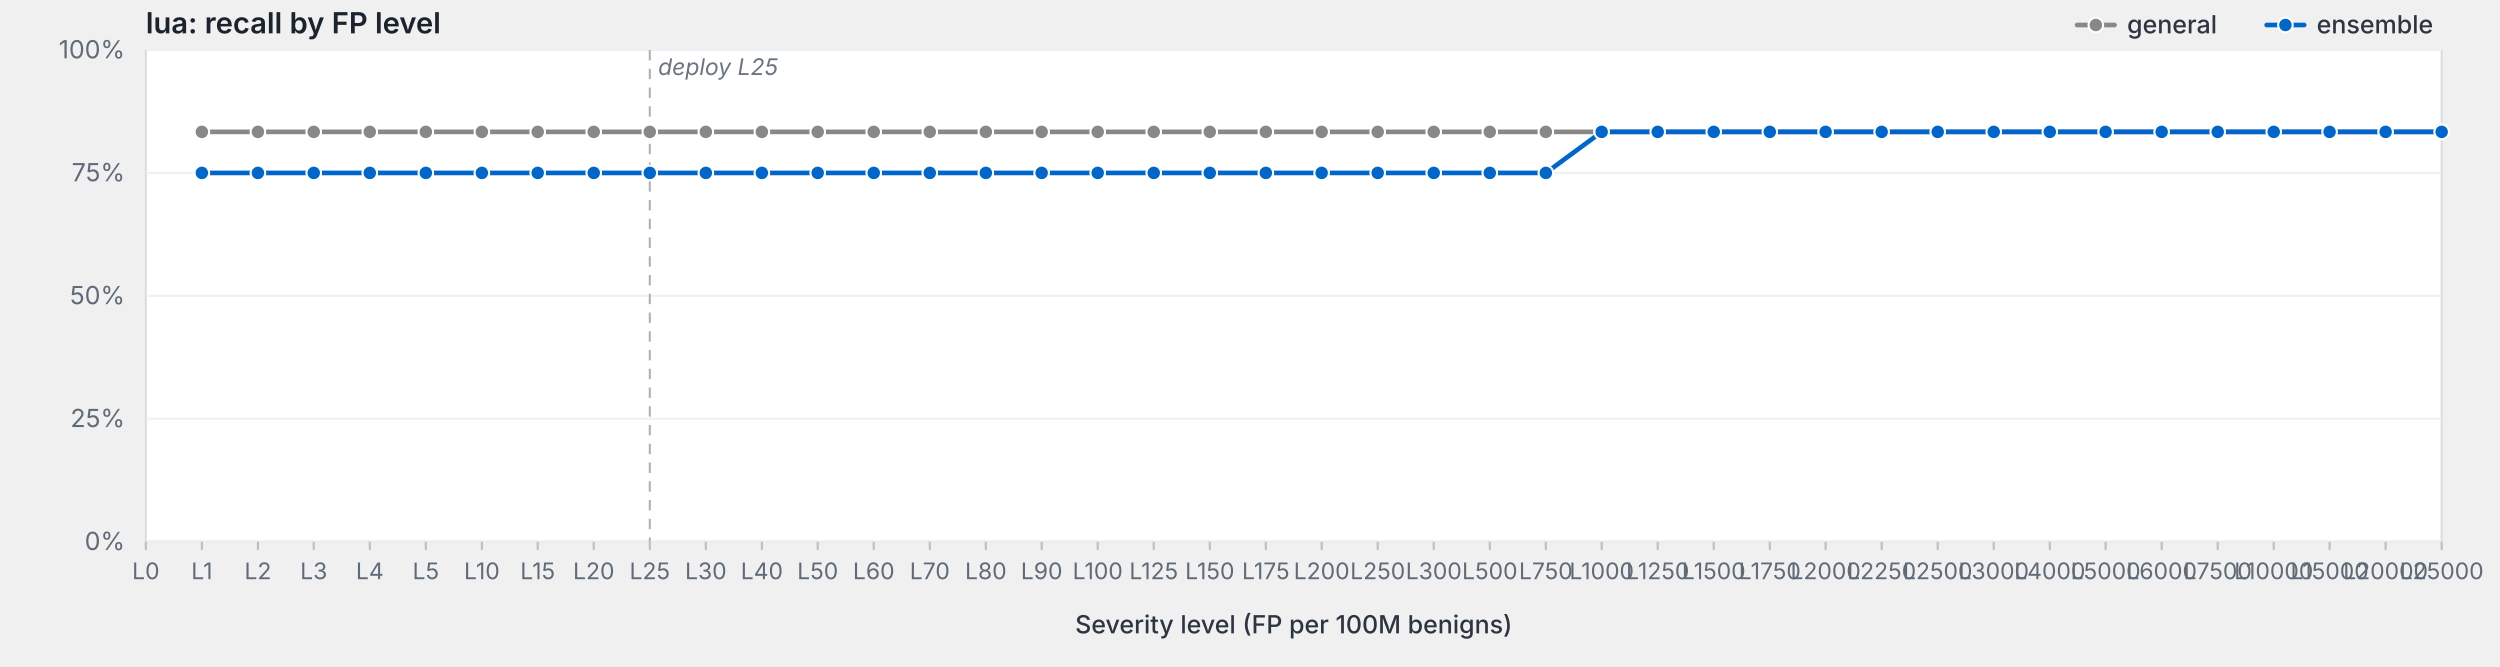
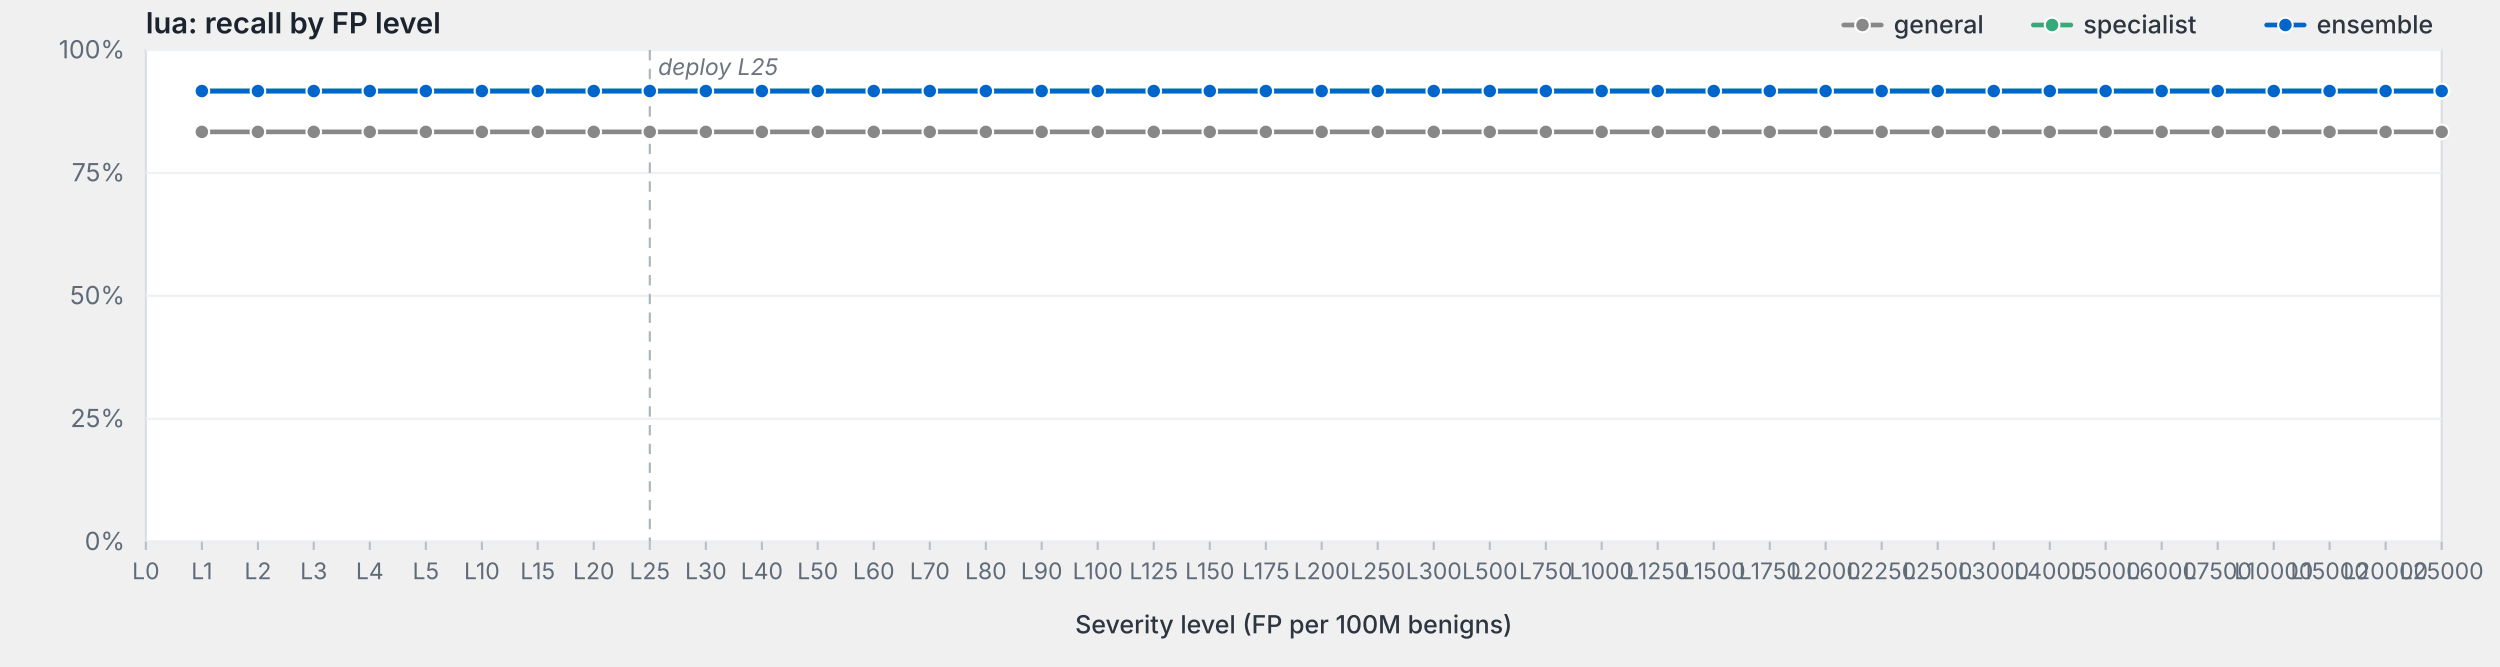
<svg xmlns="http://www.w3.org/2000/svg" viewBox="0 0 1200 320" width="1200" height="320" preserveAspectRatio="xMidYMid meet" role="img" aria-label="lua: recall by FP level">
  <style>svg { background: #fdfdfd; }.frame { fill: #fff; stroke: #d8dde3; stroke-width: 1; }.grid { stroke: #eef0f3; stroke-width: 1; }.tick { stroke: #b8bfc7; stroke-width: 1; }.axis-label { fill: #5f6b78; font-family: -apple-system, BlinkMacSystemFont, "Segoe UI", system-ui, sans-serif; font-size: 12px; }.x-label { fill: #5f6b78; font-family: -apple-system, BlinkMacSystemFont, "Segoe UI", system-ui, sans-serif; font-size: 11px; }.axis-title { fill: #2d3540; font-family: -apple-system, BlinkMacSystemFont, "Segoe UI", system-ui, sans-serif; font-size: 12px; font-weight: 500; }.title { fill: #1a232e; font-family: -apple-system, BlinkMacSystemFont, "Segoe UI", system-ui, sans-serif; font-size: 14px; font-weight: 600; }.deploy-marker { stroke: #aab2bd; stroke-width: 1; stroke-dasharray: 5,4; }.deploy-label { fill: #6b7480; font-family: -apple-system, BlinkMacSystemFont, "Segoe UI", system-ui, sans-serif; font-size: 11px; font-style: italic; }.curve { fill: none; stroke-width: 2.25; stroke-linejoin: round; stroke-linecap: round; }.marker { stroke: #fff; stroke-width: 1; }.legend-text { fill: #2d3540; font-family: -apple-system, BlinkMacSystemFont, "Segoe UI", system-ui, sans-serif; font-size: 12px; font-weight: 500; }</style>
  <text class="title" x="70" y="16">lua: recall by FP level</text>
  <rect class="frame" x="70" y="24" width="1102" height="236" />
  <line class="grid" x1="70" y1="260.0" x2="1172" y2="260.0" />
  <text class="axis-label" x="60" y="264.0" text-anchor="end">0%</text>
  <line class="grid" x1="70" y1="201.0" x2="1172" y2="201.0" />
  <text class="axis-label" x="60" y="205.0" text-anchor="end">25%</text>
  <line class="grid" x1="70" y1="142.0" x2="1172" y2="142.0" />
  <text class="axis-label" x="60" y="146.0" text-anchor="end">50%</text>
  <line class="grid" x1="70" y1="83.0" x2="1172" y2="83.0" />
  <text class="axis-label" x="60" y="87.0" text-anchor="end">75%</text>
  <line class="grid" x1="70" y1="24.0" x2="1172" y2="24.0" />
  <text class="axis-label" x="60" y="28.0" text-anchor="end">100%</text>
  <line class="deploy-marker" x1="311.9" y1="24" x2="311.9" y2="260" />
  <text class="deploy-label" x="315.9" y="36" text-anchor="start">deploy L25</text>
  <line class="tick" x1="70.0" y1="260" x2="70.0" y2="264" />
  <text class="x-label" x="70.0" y="278" text-anchor="middle">L0</text>
  <line class="tick" x1="96.9" y1="260" x2="96.9" y2="264" />
  <text class="x-label" x="96.9" y="278" text-anchor="middle">L1</text>
  <line class="tick" x1="123.8" y1="260" x2="123.8" y2="264" />
  <text class="x-label" x="123.8" y="278" text-anchor="middle">L2</text>
  <line class="tick" x1="150.6" y1="260" x2="150.6" y2="264" />
  <text class="x-label" x="150.6" y="278" text-anchor="middle">L3</text>
  <line class="tick" x1="177.5" y1="260" x2="177.5" y2="264" />
  <text class="x-label" x="177.5" y="278" text-anchor="middle">L4</text>
  <line class="tick" x1="204.4" y1="260" x2="204.4" y2="264" />
  <text class="x-label" x="204.4" y="278" text-anchor="middle">L5</text>
  <line class="tick" x1="231.3" y1="260" x2="231.3" y2="264" />
  <text class="x-label" x="231.3" y="278" text-anchor="middle">L10</text>
  <line class="tick" x1="258.1" y1="260" x2="258.1" y2="264" />
  <text class="x-label" x="258.1" y="278" text-anchor="middle">L15</text>
  <line class="tick" x1="285.0" y1="260" x2="285.0" y2="264" />
  <text class="x-label" x="285.0" y="278" text-anchor="middle">L20</text>
  <line class="tick" x1="311.9" y1="260" x2="311.9" y2="264" />
  <text class="x-label" x="311.9" y="278" text-anchor="middle">L25</text>
  <line class="tick" x1="338.8" y1="260" x2="338.8" y2="264" />
  <text class="x-label" x="338.8" y="278" text-anchor="middle">L30</text>
  <line class="tick" x1="365.7" y1="260" x2="365.7" y2="264" />
  <text class="x-label" x="365.7" y="278" text-anchor="middle">L40</text>
  <line class="tick" x1="392.5" y1="260" x2="392.5" y2="264" />
  <text class="x-label" x="392.5" y="278" text-anchor="middle">L50</text>
  <line class="tick" x1="419.4" y1="260" x2="419.4" y2="264" />
  <text class="x-label" x="419.4" y="278" text-anchor="middle">L60</text>
  <line class="tick" x1="446.3" y1="260" x2="446.3" y2="264" />
  <text class="x-label" x="446.3" y="278" text-anchor="middle">L70</text>
  <line class="tick" x1="473.2" y1="260" x2="473.2" y2="264" />
  <text class="x-label" x="473.2" y="278" text-anchor="middle">L80</text>
  <line class="tick" x1="500.0" y1="260" x2="500.0" y2="264" />
  <text class="x-label" x="500.0" y="278" text-anchor="middle">L90</text>
  <line class="tick" x1="526.9" y1="260" x2="526.9" y2="264" />
  <text class="x-label" x="526.9" y="278" text-anchor="middle">L100</text>
  <line class="tick" x1="553.8" y1="260" x2="553.8" y2="264" />
  <text class="x-label" x="553.8" y="278" text-anchor="middle">L125</text>
  <line class="tick" x1="580.7" y1="260" x2="580.7" y2="264" />
  <text class="x-label" x="580.7" y="278" text-anchor="middle">L150</text>
  <line class="tick" x1="607.6" y1="260" x2="607.6" y2="264" />
  <text class="x-label" x="607.6" y="278" text-anchor="middle">L175</text>
  <line class="tick" x1="634.4" y1="260" x2="634.4" y2="264" />
  <text class="x-label" x="634.4" y="278" text-anchor="middle">L200</text>
  <line class="tick" x1="661.3" y1="260" x2="661.3" y2="264" />
  <text class="x-label" x="661.3" y="278" text-anchor="middle">L250</text>
  <line class="tick" x1="688.2" y1="260" x2="688.2" y2="264" />
  <text class="x-label" x="688.2" y="278" text-anchor="middle">L300</text>
  <line class="tick" x1="715.1" y1="260" x2="715.1" y2="264" />
  <text class="x-label" x="715.1" y="278" text-anchor="middle">L500</text>
  <line class="tick" x1="742.0" y1="260" x2="742.0" y2="264" />
  <text class="x-label" x="742.0" y="278" text-anchor="middle">L750</text>
  <line class="tick" x1="768.8" y1="260" x2="768.8" y2="264" />
  <text class="x-label" x="768.8" y="278" text-anchor="middle">L1000</text>
  <line class="tick" x1="795.7" y1="260" x2="795.7" y2="264" />
  <text class="x-label" x="795.7" y="278" text-anchor="middle">L1250</text>
  <line class="tick" x1="822.6" y1="260" x2="822.6" y2="264" />
  <text class="x-label" x="822.6" y="278" text-anchor="middle">L1500</text>
  <line class="tick" x1="849.5" y1="260" x2="849.5" y2="264" />
  <text class="x-label" x="849.5" y="278" text-anchor="middle">L1750</text>
  <line class="tick" x1="876.3" y1="260" x2="876.3" y2="264" />
  <text class="x-label" x="876.3" y="278" text-anchor="middle">L2000</text>
  <line class="tick" x1="903.2" y1="260" x2="903.2" y2="264" />
  <text class="x-label" x="903.2" y="278" text-anchor="middle">L2250</text>
  <line class="tick" x1="930.1" y1="260" x2="930.1" y2="264" />
  <text class="x-label" x="930.1" y="278" text-anchor="middle">L2500</text>
  <line class="tick" x1="957.0" y1="260" x2="957.0" y2="264" />
  <text class="x-label" x="957.0" y="278" text-anchor="middle">L3000</text>
  <line class="tick" x1="983.9" y1="260" x2="983.9" y2="264" />
  <text class="x-label" x="983.9" y="278" text-anchor="middle">L4000</text>
  <line class="tick" x1="1010.7" y1="260" x2="1010.7" y2="264" />
  <text class="x-label" x="1010.7" y="278" text-anchor="middle">L5000</text>
  <line class="tick" x1="1037.6" y1="260" x2="1037.6" y2="264" />
  <text class="x-label" x="1037.6" y="278" text-anchor="middle">L6000</text>
  <line class="tick" x1="1064.5" y1="260" x2="1064.5" y2="264" />
  <text class="x-label" x="1064.5" y="278" text-anchor="middle">L7500</text>
  <line class="tick" x1="1091.4" y1="260" x2="1091.4" y2="264" />
  <text class="x-label" x="1091.4" y="278" text-anchor="middle">L10000</text>
  <line class="tick" x1="1118.2" y1="260" x2="1118.2" y2="264" />
  <text class="x-label" x="1118.2" y="278" text-anchor="middle">L15000</text>
  <line class="tick" x1="1145.1" y1="260" x2="1145.1" y2="264" />
  <text class="x-label" x="1145.1" y="278" text-anchor="middle">L20000</text>
  <line class="tick" x1="1172.0" y1="260" x2="1172.0" y2="264" />
  <text class="x-label" x="1172.0" y="278" text-anchor="middle">L25000</text>
  <text class="axis-title" x="621.0" y="304" text-anchor="middle">Severity level (FP per 100M benigns)</text>
  <path class="curve" d="M96.9,63.3 L123.8,63.3 L150.6,63.3 L177.5,63.3 L204.4,63.3 L231.3,63.3 L258.1,63.3 L285.0,63.3 L311.9,63.3 L338.8,63.3 L365.7,63.3 L392.5,63.3 L419.4,63.3 L446.3,63.3 L473.2,63.3 L500.0,63.3 L526.9,63.3 L553.8,63.3 L580.7,63.3 L607.6,63.3 L634.4,63.3 L661.3,63.3 L688.2,63.3 L715.1,63.3 L742.0,63.3 L768.8,63.3 L795.7,63.3 L822.6,63.3 L849.5,63.3 L876.3,63.3 L903.2,63.3 L930.1,63.3 L957.0,63.3 L983.9,63.3 L1010.7,63.3 L1037.6,63.3 L1064.5,63.3 L1091.4,63.3 L1118.2,63.3 L1145.1,63.3 L1172.0,63.3" stroke="#888" />
  <circle class="marker" cx="96.9" cy="63.3" r="3.5" fill="#888" />
  <circle class="marker" cx="123.8" cy="63.3" r="3.5" fill="#888" />
  <circle class="marker" cx="150.6" cy="63.3" r="3.5" fill="#888" />
  <circle class="marker" cx="177.5" cy="63.3" r="3.5" fill="#888" />
  <circle class="marker" cx="204.4" cy="63.3" r="3.5" fill="#888" />
  <circle class="marker" cx="231.3" cy="63.3" r="3.5" fill="#888" />
  <circle class="marker" cx="258.1" cy="63.3" r="3.5" fill="#888" />
  <circle class="marker" cx="285.0" cy="63.3" r="3.5" fill="#888" />
  <circle class="marker" cx="311.9" cy="63.3" r="3.5" fill="#888" />
  <circle class="marker" cx="338.8" cy="63.3" r="3.5" fill="#888" />
  <circle class="marker" cx="365.7" cy="63.3" r="3.5" fill="#888" />
  <circle class="marker" cx="392.5" cy="63.3" r="3.5" fill="#888" />
  <circle class="marker" cx="419.4" cy="63.3" r="3.5" fill="#888" />
  <circle class="marker" cx="446.3" cy="63.3" r="3.5" fill="#888" />
  <circle class="marker" cx="473.2" cy="63.3" r="3.5" fill="#888" />
  <circle class="marker" cx="500.0" cy="63.3" r="3.5" fill="#888" />
  <circle class="marker" cx="526.9" cy="63.3" r="3.5" fill="#888" />
  <circle class="marker" cx="553.8" cy="63.3" r="3.5" fill="#888" />
  <circle class="marker" cx="580.7" cy="63.3" r="3.5" fill="#888" />
  <circle class="marker" cx="607.6" cy="63.3" r="3.5" fill="#888" />
  <circle class="marker" cx="634.4" cy="63.3" r="3.5" fill="#888" />
  <circle class="marker" cx="661.3" cy="63.3" r="3.5" fill="#888" />
  <circle class="marker" cx="688.2" cy="63.3" r="3.5" fill="#888" />
  <circle class="marker" cx="715.1" cy="63.3" r="3.5" fill="#888" />
  <circle class="marker" cx="742.0" cy="63.3" r="3.5" fill="#888" />
  <circle class="marker" cx="768.8" cy="63.3" r="3.5" fill="#888" />
  <circle class="marker" cx="795.7" cy="63.3" r="3.5" fill="#888" />
  <circle class="marker" cx="822.6" cy="63.3" r="3.5" fill="#888" />
  <circle class="marker" cx="849.5" cy="63.3" r="3.5" fill="#888" />
  <circle class="marker" cx="876.3" cy="63.3" r="3.5" fill="#888" />
  <circle class="marker" cx="903.2" cy="63.3" r="3.5" fill="#888" />
  <circle class="marker" cx="930.1" cy="63.3" r="3.5" fill="#888" />
  <circle class="marker" cx="957.0" cy="63.3" r="3.5" fill="#888" />
  <circle class="marker" cx="983.9" cy="63.3" r="3.5" fill="#888" />
  <circle class="marker" cx="1010.7" cy="63.3" r="3.5" fill="#888" />
  <circle class="marker" cx="1037.6" cy="63.3" r="3.5" fill="#888" />
  <circle class="marker" cx="1064.5" cy="63.3" r="3.5" fill="#888" />
  <circle class="marker" cx="1091.4" cy="63.3" r="3.5" fill="#888" />
  <circle class="marker" cx="1118.2" cy="63.3" r="3.5" fill="#888" />
  <circle class="marker" cx="1145.1" cy="63.3" r="3.5" fill="#888" />
  <circle class="marker" cx="1172.0" cy="63.3" r="3.5" fill="#888" />
-   <path class="curve" d="M96.9,83.0 L123.8,83.0 L150.6,83.0 L177.5,83.0 L204.4,83.0 L231.3,83.0 L258.1,83.0 L285.0,83.0 L311.9,83.0 L338.8,83.0 L365.7,83.0 L392.5,83.0 L419.4,83.0 L446.3,83.0 L473.2,83.0 L500.0,83.0 L526.9,83.0 L553.8,83.0 L580.7,83.0 L607.6,83.0 L634.4,83.0 L661.3,83.0 L688.2,83.0 L715.1,83.0 L742.0,83.0 L768.8,63.3 L795.7,63.3 L822.6,63.3 L849.5,63.3 L876.3,63.3 L903.2,63.3 L930.1,63.3 L957.0,63.3 L983.9,63.3 L1010.7,63.3 L1037.6,63.3 L1064.5,63.3 L1091.4,63.3 L1118.2,63.3 L1145.1,63.3 L1172.0,63.3" stroke="#06c" />
-   <circle class="marker" cx="96.9" cy="83.0" r="3.5" fill="#06c" />
-   <circle class="marker" cx="123.8" cy="83.0" r="3.5" fill="#06c" />
-   <circle class="marker" cx="150.6" cy="83.0" r="3.5" fill="#06c" />
-   <circle class="marker" cx="177.5" cy="83.0" r="3.5" fill="#06c" />
-   <circle class="marker" cx="204.4" cy="83.0" r="3.5" fill="#06c" />
-   <circle class="marker" cx="231.3" cy="83.0" r="3.5" fill="#06c" />
-   <circle class="marker" cx="258.1" cy="83.0" r="3.5" fill="#06c" />
-   <circle class="marker" cx="285.0" cy="83.0" r="3.5" fill="#06c" />
-   <circle class="marker" cx="311.9" cy="83.0" r="3.5" fill="#06c" />
-   <circle class="marker" cx="338.8" cy="83.0" r="3.5" fill="#06c" />
-   <circle class="marker" cx="365.7" cy="83.0" r="3.5" fill="#06c" />
-   <circle class="marker" cx="392.5" cy="83.0" r="3.5" fill="#06c" />
-   <circle class="marker" cx="419.4" cy="83.0" r="3.5" fill="#06c" />
-   <circle class="marker" cx="446.3" cy="83.0" r="3.5" fill="#06c" />
-   <circle class="marker" cx="473.2" cy="83.0" r="3.5" fill="#06c" />
-   <circle class="marker" cx="500.0" cy="83.0" r="3.5" fill="#06c" />
-   <circle class="marker" cx="526.9" cy="83.0" r="3.5" fill="#06c" />
-   <circle class="marker" cx="553.8" cy="83.0" r="3.5" fill="#06c" />
-   <circle class="marker" cx="580.7" cy="83.0" r="3.5" fill="#06c" />
-   <circle class="marker" cx="607.6" cy="83.0" r="3.5" fill="#06c" />
-   <circle class="marker" cx="634.4" cy="83.0" r="3.5" fill="#06c" />
-   <circle class="marker" cx="661.3" cy="83.0" r="3.5" fill="#06c" />
-   <circle class="marker" cx="688.2" cy="83.0" r="3.5" fill="#06c" />
-   <circle class="marker" cx="715.1" cy="83.0" r="3.5" fill="#06c" />
-   <circle class="marker" cx="742.0" cy="83.0" r="3.5" fill="#06c" />
-   <circle class="marker" cx="768.8" cy="63.3" r="3.5" fill="#06c" />
-   <circle class="marker" cx="795.7" cy="63.3" r="3.5" fill="#06c" />
-   <circle class="marker" cx="822.6" cy="63.3" r="3.5" fill="#06c" />
-   <circle class="marker" cx="849.5" cy="63.3" r="3.5" fill="#06c" />
-   <circle class="marker" cx="876.3" cy="63.3" r="3.5" fill="#06c" />
-   <circle class="marker" cx="903.2" cy="63.3" r="3.5" fill="#06c" />
-   <circle class="marker" cx="930.1" cy="63.3" r="3.5" fill="#06c" />
-   <circle class="marker" cx="957.0" cy="63.3" r="3.5" fill="#06c" />
-   <circle class="marker" cx="983.9" cy="63.3" r="3.5" fill="#06c" />
-   <circle class="marker" cx="1010.7" cy="63.3" r="3.5" fill="#06c" />
-   <circle class="marker" cx="1037.6" cy="63.3" r="3.5" fill="#06c" />
-   <circle class="marker" cx="1064.5" cy="63.3" r="3.5" fill="#06c" />
-   <circle class="marker" cx="1091.4" cy="63.3" r="3.5" fill="#06c" />
-   <circle class="marker" cx="1118.2" cy="63.3" r="3.5" fill="#06c" />
-   <circle class="marker" cx="1145.1" cy="63.3" r="3.5" fill="#06c" />
-   <circle class="marker" cx="1172.0" cy="63.3" r="3.5" fill="#06c" />
+   <path class="curve" d="M96.9,43.7 L123.8,43.7 L150.6,43.7 L177.5,43.7 L204.4,43.7 L231.3,43.7 L258.1,43.7 L285.0,43.7 L311.9,43.7 L338.8,43.7 L365.7,43.7 L392.5,43.7 L419.4,43.7 L446.3,43.7 L473.2,43.7 L500.0,43.7 L526.9,43.7 L553.8,43.7 L580.7,43.7 L607.6,43.7 L634.4,43.7 L661.3,43.7 L688.2,43.7 L715.1,43.7 L742.0,43.7 L768.8,43.7 L795.7,43.7 L822.6,43.7 L849.5,43.7 L876.3,43.7 L903.2,43.7 L930.1,43.7 L957.0,43.7 L983.9,43.7 L1010.7,43.7 L1037.6,43.7 L1064.5,43.7 L1091.4,43.7 L1118.2,43.7 L1145.1,43.7 L1172.0,43.7" stroke="#3a7" />
+   <circle class="marker" cx="96.9" cy="43.7" r="3.5" fill="#3a7" />
+   <circle class="marker" cx="123.8" cy="43.7" r="3.5" fill="#3a7" />
+   <circle class="marker" cx="150.6" cy="43.7" r="3.5" fill="#3a7" />
+   <circle class="marker" cx="177.5" cy="43.7" r="3.5" fill="#3a7" />
+   <circle class="marker" cx="204.4" cy="43.7" r="3.5" fill="#3a7" />
+   <circle class="marker" cx="231.3" cy="43.7" r="3.5" fill="#3a7" />
+   <circle class="marker" cx="258.1" cy="43.7" r="3.5" fill="#3a7" />
+   <circle class="marker" cx="285.0" cy="43.7" r="3.5" fill="#3a7" />
+   <circle class="marker" cx="311.9" cy="43.7" r="3.5" fill="#3a7" />
+   <circle class="marker" cx="338.8" cy="43.7" r="3.5" fill="#3a7" />
+   <circle class="marker" cx="365.7" cy="43.7" r="3.5" fill="#3a7" />
+   <circle class="marker" cx="392.5" cy="43.7" r="3.5" fill="#3a7" />
+   <circle class="marker" cx="419.4" cy="43.7" r="3.5" fill="#3a7" />
+   <circle class="marker" cx="446.3" cy="43.7" r="3.5" fill="#3a7" />
+   <circle class="marker" cx="473.2" cy="43.7" r="3.5" fill="#3a7" />
+   <circle class="marker" cx="500.0" cy="43.7" r="3.5" fill="#3a7" />
+   <circle class="marker" cx="526.9" cy="43.7" r="3.5" fill="#3a7" />
+   <circle class="marker" cx="553.8" cy="43.7" r="3.5" fill="#3a7" />
+   <circle class="marker" cx="580.7" cy="43.7" r="3.5" fill="#3a7" />
+   <circle class="marker" cx="607.6" cy="43.7" r="3.5" fill="#3a7" />
+   <circle class="marker" cx="634.4" cy="43.7" r="3.5" fill="#3a7" />
+   <circle class="marker" cx="661.3" cy="43.7" r="3.5" fill="#3a7" />
+   <circle class="marker" cx="688.2" cy="43.7" r="3.5" fill="#3a7" />
+   <circle class="marker" cx="715.1" cy="43.7" r="3.5" fill="#3a7" />
+   <circle class="marker" cx="742.0" cy="43.7" r="3.5" fill="#3a7" />
+   <circle class="marker" cx="768.8" cy="43.7" r="3.5" fill="#3a7" />
+   <circle class="marker" cx="795.7" cy="43.7" r="3.5" fill="#3a7" />
+   <circle class="marker" cx="822.6" cy="43.7" r="3.5" fill="#3a7" />
+   <circle class="marker" cx="849.5" cy="43.7" r="3.5" fill="#3a7" />
+   <circle class="marker" cx="876.3" cy="43.7" r="3.5" fill="#3a7" />
+   <circle class="marker" cx="903.2" cy="43.7" r="3.5" fill="#3a7" />
+   <circle class="marker" cx="930.1" cy="43.7" r="3.5" fill="#3a7" />
+   <circle class="marker" cx="957.0" cy="43.7" r="3.5" fill="#3a7" />
+   <circle class="marker" cx="983.9" cy="43.7" r="3.5" fill="#3a7" />
+   <circle class="marker" cx="1010.7" cy="43.7" r="3.5" fill="#3a7" />
+   <circle class="marker" cx="1037.6" cy="43.7" r="3.5" fill="#3a7" />
+   <circle class="marker" cx="1064.5" cy="43.7" r="3.5" fill="#3a7" />
+   <circle class="marker" cx="1091.4" cy="43.7" r="3.5" fill="#3a7" />
+   <circle class="marker" cx="1118.2" cy="43.7" r="3.5" fill="#3a7" />
+   <circle class="marker" cx="1145.1" cy="43.7" r="3.5" fill="#3a7" />
+   <circle class="marker" cx="1172.0" cy="43.7" r="3.5" fill="#3a7" />
+   <path class="curve" d="M96.9,43.7 L123.8,43.7 L150.6,43.7 L177.5,43.7 L204.4,43.7 L231.3,43.7 L258.1,43.7 L285.0,43.7 L311.9,43.7 L338.8,43.7 L365.7,43.7 L392.5,43.7 L419.4,43.7 L446.3,43.7 L473.2,43.7 L500.0,43.7 L526.9,43.7 L553.8,43.7 L580.7,43.7 L607.6,43.7 L634.4,43.7 L661.3,43.7 L688.2,43.7 L715.1,43.7 L742.0,43.7 L768.8,43.7 L795.7,43.7 L822.6,43.7 L849.5,43.7 L876.3,43.7 L903.2,43.7 L930.1,43.7 L957.0,43.7 L983.9,43.7 L1010.7,43.7 L1037.6,43.7 L1064.5,43.7 L1091.4,43.7 L1118.2,43.7 L1145.1,43.7 L1172.0,43.7" stroke="#06c" />
+   <circle class="marker" cx="96.9" cy="43.7" r="3.5" fill="#06c" />
+   <circle class="marker" cx="123.8" cy="43.7" r="3.5" fill="#06c" />
+   <circle class="marker" cx="150.6" cy="43.7" r="3.5" fill="#06c" />
+   <circle class="marker" cx="177.5" cy="43.7" r="3.5" fill="#06c" />
+   <circle class="marker" cx="204.4" cy="43.7" r="3.5" fill="#06c" />
+   <circle class="marker" cx="231.3" cy="43.7" r="3.5" fill="#06c" />
+   <circle class="marker" cx="258.1" cy="43.7" r="3.5" fill="#06c" />
+   <circle class="marker" cx="285.0" cy="43.7" r="3.5" fill="#06c" />
+   <circle class="marker" cx="311.9" cy="43.7" r="3.5" fill="#06c" />
+   <circle class="marker" cx="338.8" cy="43.7" r="3.5" fill="#06c" />
+   <circle class="marker" cx="365.7" cy="43.7" r="3.5" fill="#06c" />
+   <circle class="marker" cx="392.5" cy="43.7" r="3.5" fill="#06c" />
+   <circle class="marker" cx="419.4" cy="43.7" r="3.5" fill="#06c" />
+   <circle class="marker" cx="446.3" cy="43.7" r="3.5" fill="#06c" />
+   <circle class="marker" cx="473.2" cy="43.7" r="3.5" fill="#06c" />
+   <circle class="marker" cx="500.0" cy="43.7" r="3.5" fill="#06c" />
+   <circle class="marker" cx="526.9" cy="43.7" r="3.5" fill="#06c" />
+   <circle class="marker" cx="553.8" cy="43.7" r="3.5" fill="#06c" />
+   <circle class="marker" cx="580.7" cy="43.7" r="3.5" fill="#06c" />
+   <circle class="marker" cx="607.6" cy="43.7" r="3.5" fill="#06c" />
+   <circle class="marker" cx="634.4" cy="43.7" r="3.5" fill="#06c" />
+   <circle class="marker" cx="661.3" cy="43.7" r="3.5" fill="#06c" />
+   <circle class="marker" cx="688.2" cy="43.7" r="3.5" fill="#06c" />
+   <circle class="marker" cx="715.1" cy="43.7" r="3.5" fill="#06c" />
+   <circle class="marker" cx="742.0" cy="43.7" r="3.5" fill="#06c" />
+   <circle class="marker" cx="768.8" cy="43.7" r="3.5" fill="#06c" />
+   <circle class="marker" cx="795.7" cy="43.7" r="3.5" fill="#06c" />
+   <circle class="marker" cx="822.6" cy="43.7" r="3.5" fill="#06c" />
+   <circle class="marker" cx="849.5" cy="43.7" r="3.5" fill="#06c" />
+   <circle class="marker" cx="876.3" cy="43.7" r="3.5" fill="#06c" />
+   <circle class="marker" cx="903.2" cy="43.7" r="3.5" fill="#06c" />
+   <circle class="marker" cx="930.1" cy="43.7" r="3.5" fill="#06c" />
+   <circle class="marker" cx="957.0" cy="43.7" r="3.5" fill="#06c" />
+   <circle class="marker" cx="983.9" cy="43.7" r="3.5" fill="#06c" />
+   <circle class="marker" cx="1010.7" cy="43.7" r="3.5" fill="#06c" />
+   <circle class="marker" cx="1037.6" cy="43.7" r="3.5" fill="#06c" />
+   <circle class="marker" cx="1064.5" cy="43.7" r="3.5" fill="#06c" />
+   <circle class="marker" cx="1091.4" cy="43.7" r="3.5" fill="#06c" />
+   <circle class="marker" cx="1118.2" cy="43.7" r="3.5" fill="#06c" />
+   <circle class="marker" cx="1145.1" cy="43.7" r="3.5" fill="#06c" />
+   <circle class="marker" cx="1172.0" cy="43.7" r="3.5" fill="#06c" />
  <line x1="1088.0" y1="12.0" x2="1106.0" y2="12.0" stroke="#06c" stroke-width="2.25" stroke-linecap="round" />
  <circle cx="1097.0" cy="12.0" r="3.5" fill="#06c" stroke="#fff" stroke-width="1" />
  <text class="legend-text" x="1112.0" y="16.0">ensemble</text>
-   <line x1="997.0" y1="12.0" x2="1015.0" y2="12.0" stroke="#888" stroke-width="2.25" stroke-linecap="round" />
-   <circle cx="1006.0" cy="12.0" r="3.5" fill="#888" stroke="#fff" stroke-width="1" />
-   <text class="legend-text" x="1021.0" y="16.0">general</text>
+   <line x1="976.0" y1="12.0" x2="994.0" y2="12.0" stroke="#3a7" stroke-width="2.25" stroke-linecap="round" />
+   <circle cx="985.0" cy="12.0" r="3.5" fill="#3a7" stroke="#fff" stroke-width="1" />
+   <text class="legend-text" x="1000.0" y="16.0">specialist</text>
+   <line x1="885.0" y1="12.0" x2="903.0" y2="12.0" stroke="#888" stroke-width="2.25" stroke-linecap="round" />
+   <circle cx="894.0" cy="12.0" r="3.5" fill="#888" stroke="#fff" stroke-width="1" />
+   <text class="legend-text" x="909.0" y="16.0">general</text>
</svg>
